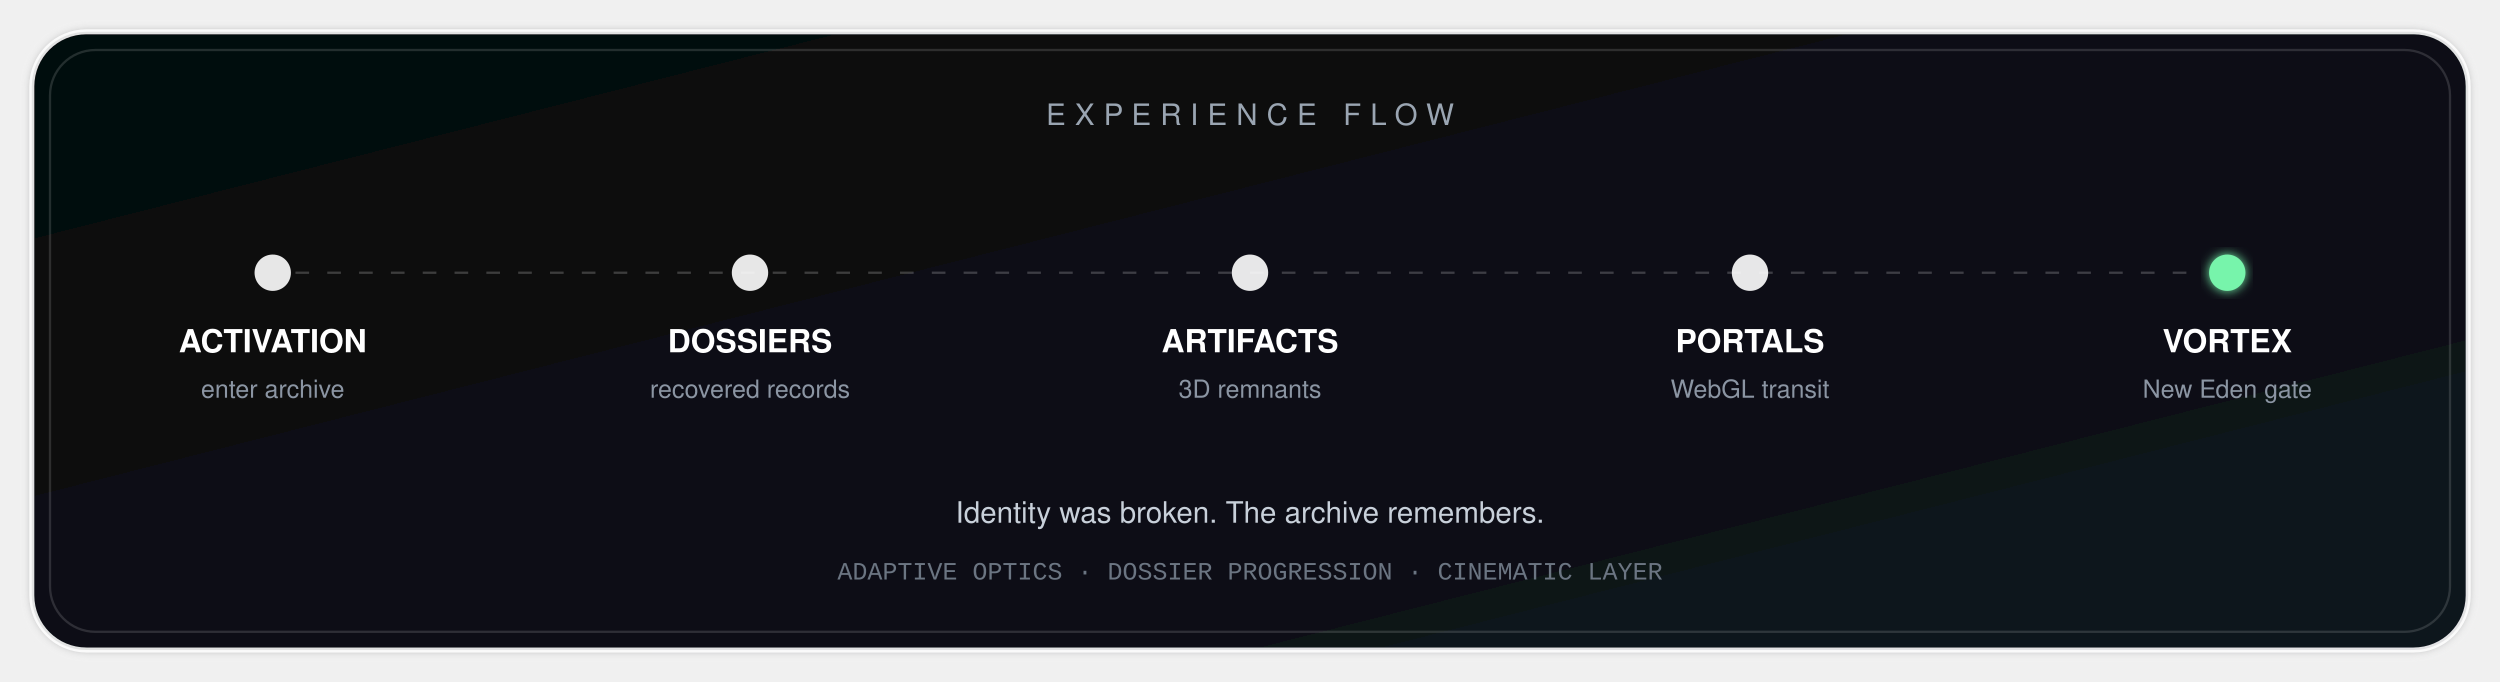
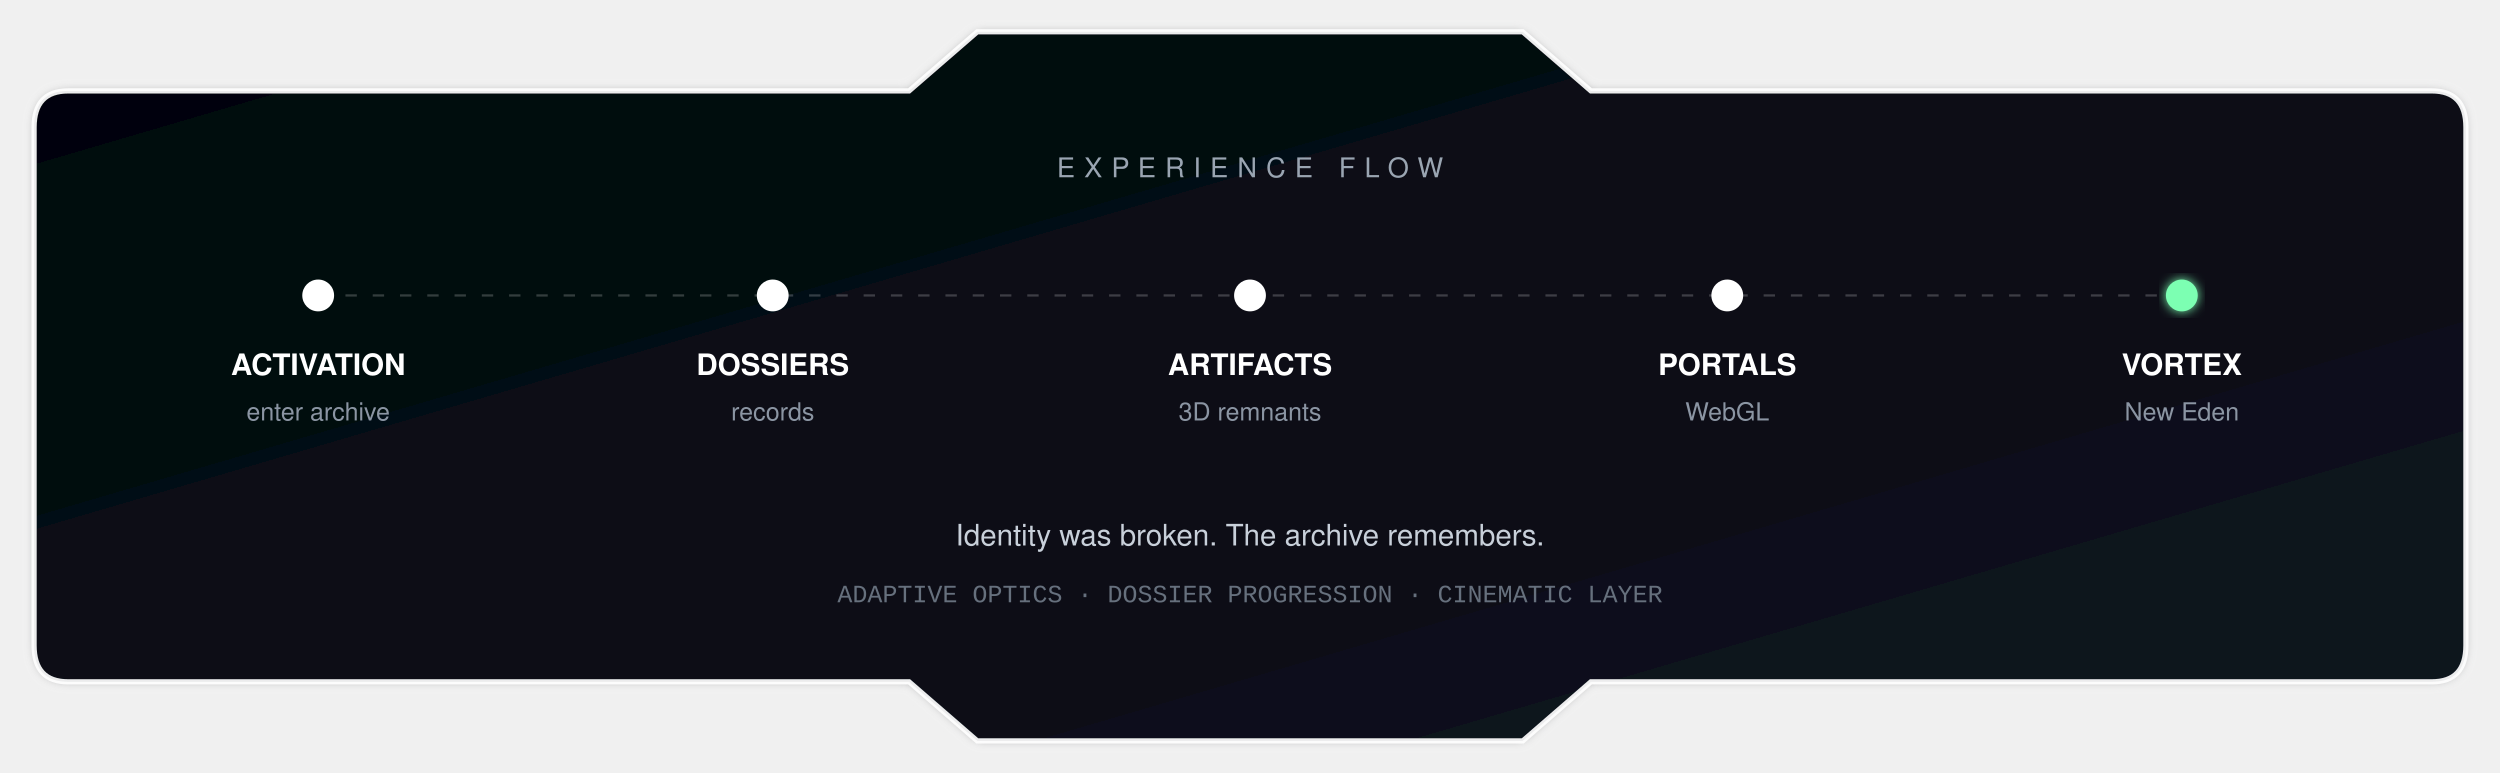
- <svg xmlns="http://www.w3.org/2000/svg" width="1100" height="300" viewBox="0 0 1100 300">
+ <svg xmlns="http://www.w3.org/2000/svg" width="1100" height="340" viewBox="0 0 1100 340">
  <defs>
    <linearGradient id="obsE" x1="0" y1="0" x2="1" y2="1">
-       <stop offset="0%" stop-color="#05070A" />
-       <stop offset="100%" stop-color="#0E151E" />
+       <stop offset="0%" stop-color="#03050A" />
+       <stop offset="100%" stop-color="#0D1520" />
    </linearGradient>
    <filter id="glowE" x="-20%" y="-20%" width="140%" height="140%">
-       <feGaussianBlur stdDeviation="2.4" result="b" />
+       <feGaussianBlur stdDeviation="2.3" result="b" />
      <feMerge>
        <feMergeNode in="b" />
        <feMergeNode in="SourceGraphic" />
      </feMerge>
    </filter>
  </defs>
-   <rect x="14" y="14" width="1072" height="272" rx="24" ry="24" fill="url(#obsE)" stroke="#FFFFFF" stroke-opacity="0.88" stroke-width="2.2" filter="url(#glowE)" />
-   <rect x="22" y="22" width="1056" height="256" rx="20" ry="20" fill="none" stroke="#FFFFFF" stroke-opacity="0.14" stroke-width="1" />
-   <text x="550" y="55" text-anchor="middle" font-family="Segoe UI, Helvetica, Arial, sans-serif" font-size="13" fill="#9AA5B2" letter-spacing="4">EXPERIENCE FLOW</text>
+   <path d="M30,40            H400 L430,14 H670 L700,40 H1070            Q1085,40 1085,56            V284            Q1085,300 1070,300            H700 L670,326 H430 L400,300 H30            Q15,300 15,284            V56            Q15,40 30,40 Z" fill="url(#obsE)" stroke="#FFFFFF" stroke-opacity="0.92" stroke-width="2.3" filter="url(#glowE)" />
+   <text x="550" y="78" text-anchor="middle" font-family="Segoe UI, Helvetica, Arial, sans-serif" font-size="12" fill="#9AA5B2" letter-spacing="4">EXPERIENCE FLOW</text>
+   <path d="M140 130 H960" stroke="#FFFFFF" stroke-opacity="0.2" stroke-width="1" stroke-dasharray="5 7">
+     <animate attributeName="stroke-dashoffset" values="0;-24" dur="1.1s" repeatCount="indefinite" />
+   </path>
  <g font-family="Segoe UI, Helvetica, Arial, sans-serif">
-     <circle cx="120" cy="120" r="8" fill="#FFFFFF" opacity="0.9">
+     <circle cx="140" cy="130" r="7" fill="#FFFFFF">
      <animate attributeName="opacity" values="0.4;1;0.4" dur="2s" repeatCount="indefinite" />
    </circle>
-     <text x="120" y="155" text-anchor="middle" font-size="14" font-weight="700" fill="#FFFFFF">ACTIVATION</text>
-     <text x="120" y="175" text-anchor="middle" font-size="11" fill="#8B95A3">enter archive</text>
-     <circle cx="330" cy="120" r="8" fill="#FFFFFF" opacity="0.9">
-       <animate attributeName="opacity" values="0.4;1;0.4" dur="2s" begin="0.3s" repeatCount="indefinite" />
+     <text x="140" y="165" text-anchor="middle" font-size="13" font-weight="700" fill="#FFFFFF">ACTIVATION</text>
+     <text x="140" y="185" text-anchor="middle" font-size="11" fill="#8B95A3">enter archive</text>
+     <circle cx="340" cy="130" r="7" fill="#FFFFFF">
+       <animate attributeName="opacity" values="0.4;1;0.4" dur="2s" begin="0.25s" repeatCount="indefinite" />
    </circle>
-     <text x="330" y="155" text-anchor="middle" font-size="14" font-weight="700" fill="#FFFFFF">DOSSIERS</text>
-     <text x="330" y="175" text-anchor="middle" font-size="11" fill="#8B95A3">recovered records</text>
-     <circle cx="550" cy="120" r="8" fill="#FFFFFF" opacity="0.9">
-       <animate attributeName="opacity" values="0.4;1;0.4" dur="2s" begin="0.6s" repeatCount="indefinite" />
+     <text x="340" y="165" text-anchor="middle" font-size="13" font-weight="700" fill="#FFFFFF">DOSSIERS</text>
+     <text x="340" y="185" text-anchor="middle" font-size="11" fill="#8B95A3">records</text>
+     <circle cx="550" cy="130" r="7" fill="#FFFFFF">
+       <animate attributeName="opacity" values="0.4;1;0.4" dur="2s" begin="0.5s" repeatCount="indefinite" />
    </circle>
-     <text x="550" y="155" text-anchor="middle" font-size="14" font-weight="700" fill="#FFFFFF">ARTIFACTS</text>
-     <text x="550" y="175" text-anchor="middle" font-size="11" fill="#8B95A3">3D remnants</text>
-     <circle cx="770" cy="120" r="8" fill="#FFFFFF" opacity="0.9">
-       <animate attributeName="opacity" values="0.4;1;0.4" dur="2s" begin="0.9s" repeatCount="indefinite" />
+     <text x="550" y="165" text-anchor="middle" font-size="13" font-weight="700" fill="#FFFFFF">ARTIFACTS</text>
+     <text x="550" y="185" text-anchor="middle" font-size="11" fill="#8B95A3">3D remnants</text>
+     <circle cx="760" cy="130" r="7" fill="#FFFFFF">
+       <animate attributeName="opacity" values="0.4;1;0.4" dur="2s" begin="0.75s" repeatCount="indefinite" />
    </circle>
-     <text x="770" y="155" text-anchor="middle" font-size="14" font-weight="700" fill="#FFFFFF">PORTALS</text>
-     <text x="770" y="175" text-anchor="middle" font-size="11" fill="#8B95A3">WebGL transit</text>
-     <circle cx="980" cy="120" r="8" fill="#7CFFB2" opacity="0.95" filter="url(#glowE)">
-       <animate attributeName="opacity" values="0.5;1;0.5" dur="2s" begin="1.2s" repeatCount="indefinite" />
+     <text x="760" y="165" text-anchor="middle" font-size="13" font-weight="700" fill="#FFFFFF">PORTALS</text>
+     <text x="760" y="185" text-anchor="middle" font-size="11" fill="#8B95A3">WebGL</text>
+     <circle cx="960" cy="130" r="7" fill="#7CFFB2" filter="url(#glowE)">
+       <animate attributeName="opacity" values="0.5;1;0.5" dur="2s" begin="1s" repeatCount="indefinite" />
    </circle>
-     <text x="980" y="155" text-anchor="middle" font-size="14" font-weight="700" fill="#FFFFFF">VORTEX</text>
-     <text x="980" y="175" text-anchor="middle" font-size="11" fill="#8B95A3">New Eden gate</text>
+     <text x="960" y="165" text-anchor="middle" font-size="13" font-weight="700" fill="#FFFFFF">VORTEX</text>
+     <text x="960" y="185" text-anchor="middle" font-size="11" fill="#8B95A3">New Eden</text>
  </g>
-   <path d="M130 120 H970" stroke="#FFFFFF" stroke-opacity="0.2" stroke-width="1" stroke-dasharray="6 8">
-     <animate attributeName="stroke-dashoffset" values="0;-28" dur="1.2s" repeatCount="indefinite" />
-   </path>
-   <text x="550" y="230" text-anchor="middle" font-family="Segoe UI, Helvetica, Arial, sans-serif" font-size="13" fill="#C8D0DA">Identity was broken. The archive remembers.</text>
-   <text x="550" y="255" text-anchor="middle" font-family="Consolas, 'Courier New', monospace" font-size="11" fill="#6B7582">ADAPTIVE OPTICS · DOSSIER PROGRESSION · CINEMATIC LAYER</text>
+   <text x="550" y="240" text-anchor="middle" font-family="Segoe UI, Helvetica, Arial, sans-serif" font-size="13" fill="#C8D0DA">Identity was broken. The archive remembers.</text>
+   <text x="550" y="265" text-anchor="middle" font-family="Consolas, 'Courier New', monospace" font-size="11" fill="#66707D">ADAPTIVE OPTICS · DOSSIER PROGRESSION · CINEMATIC LAYER</text>
</svg>
